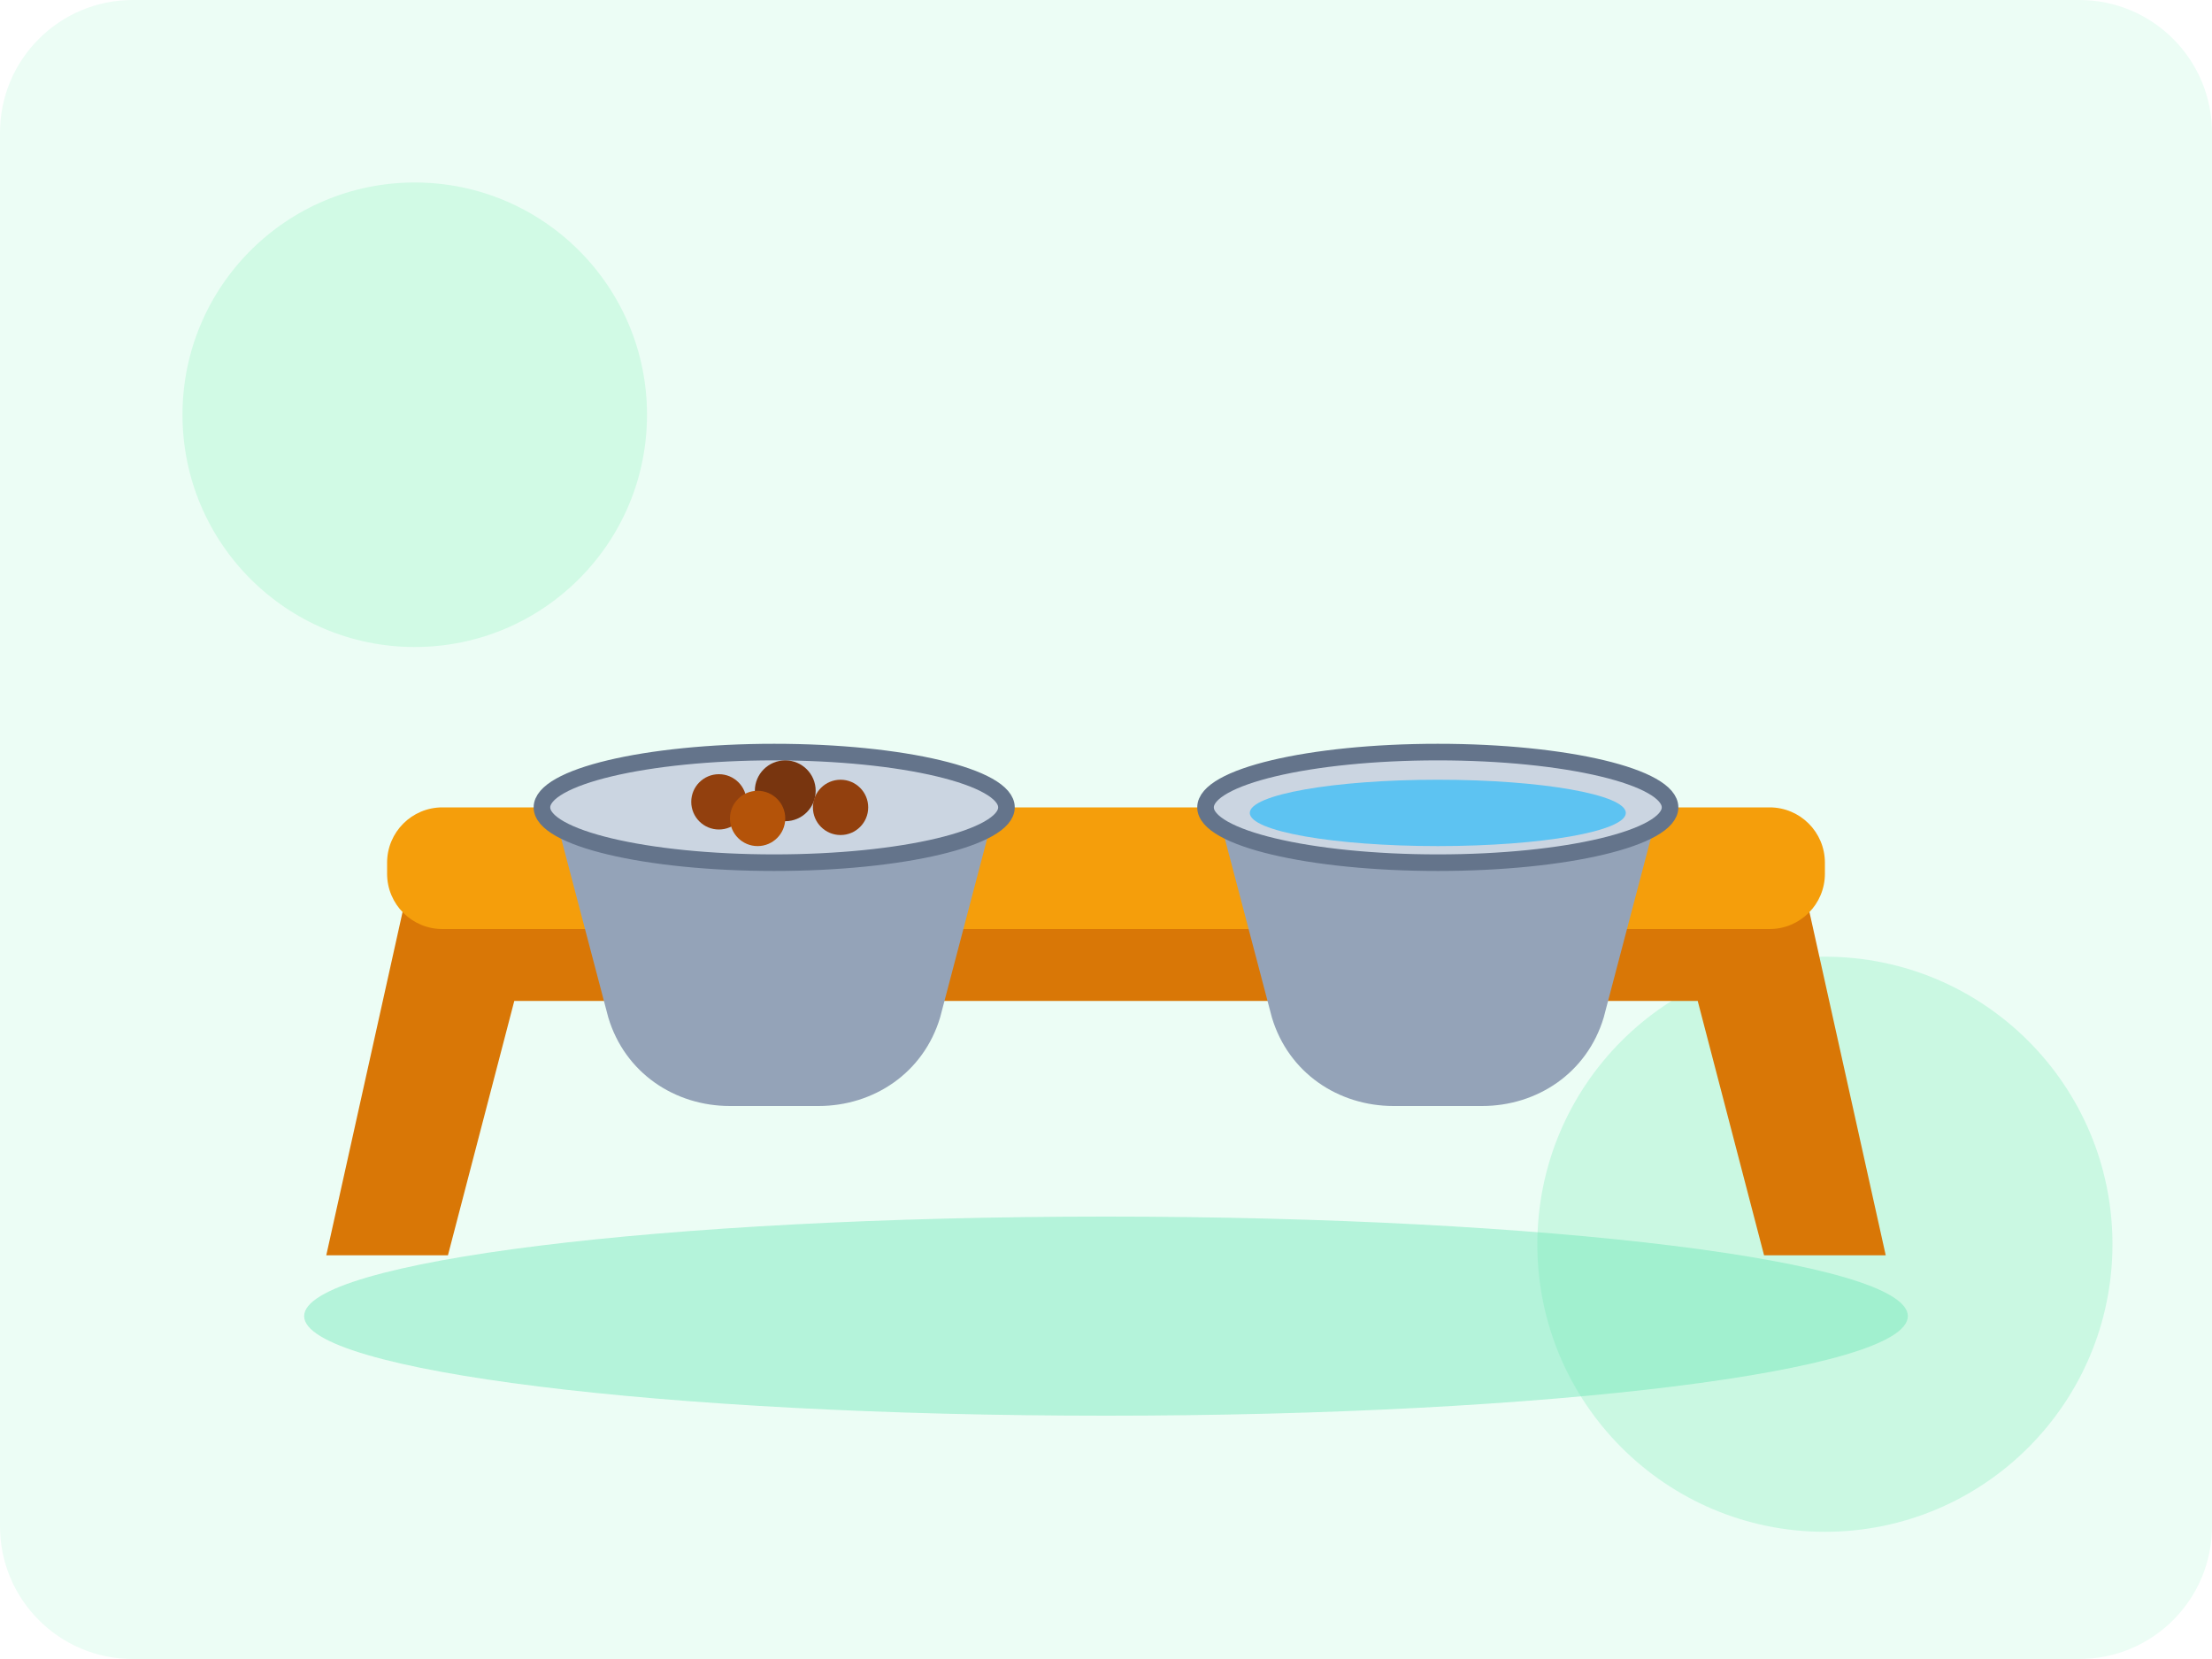
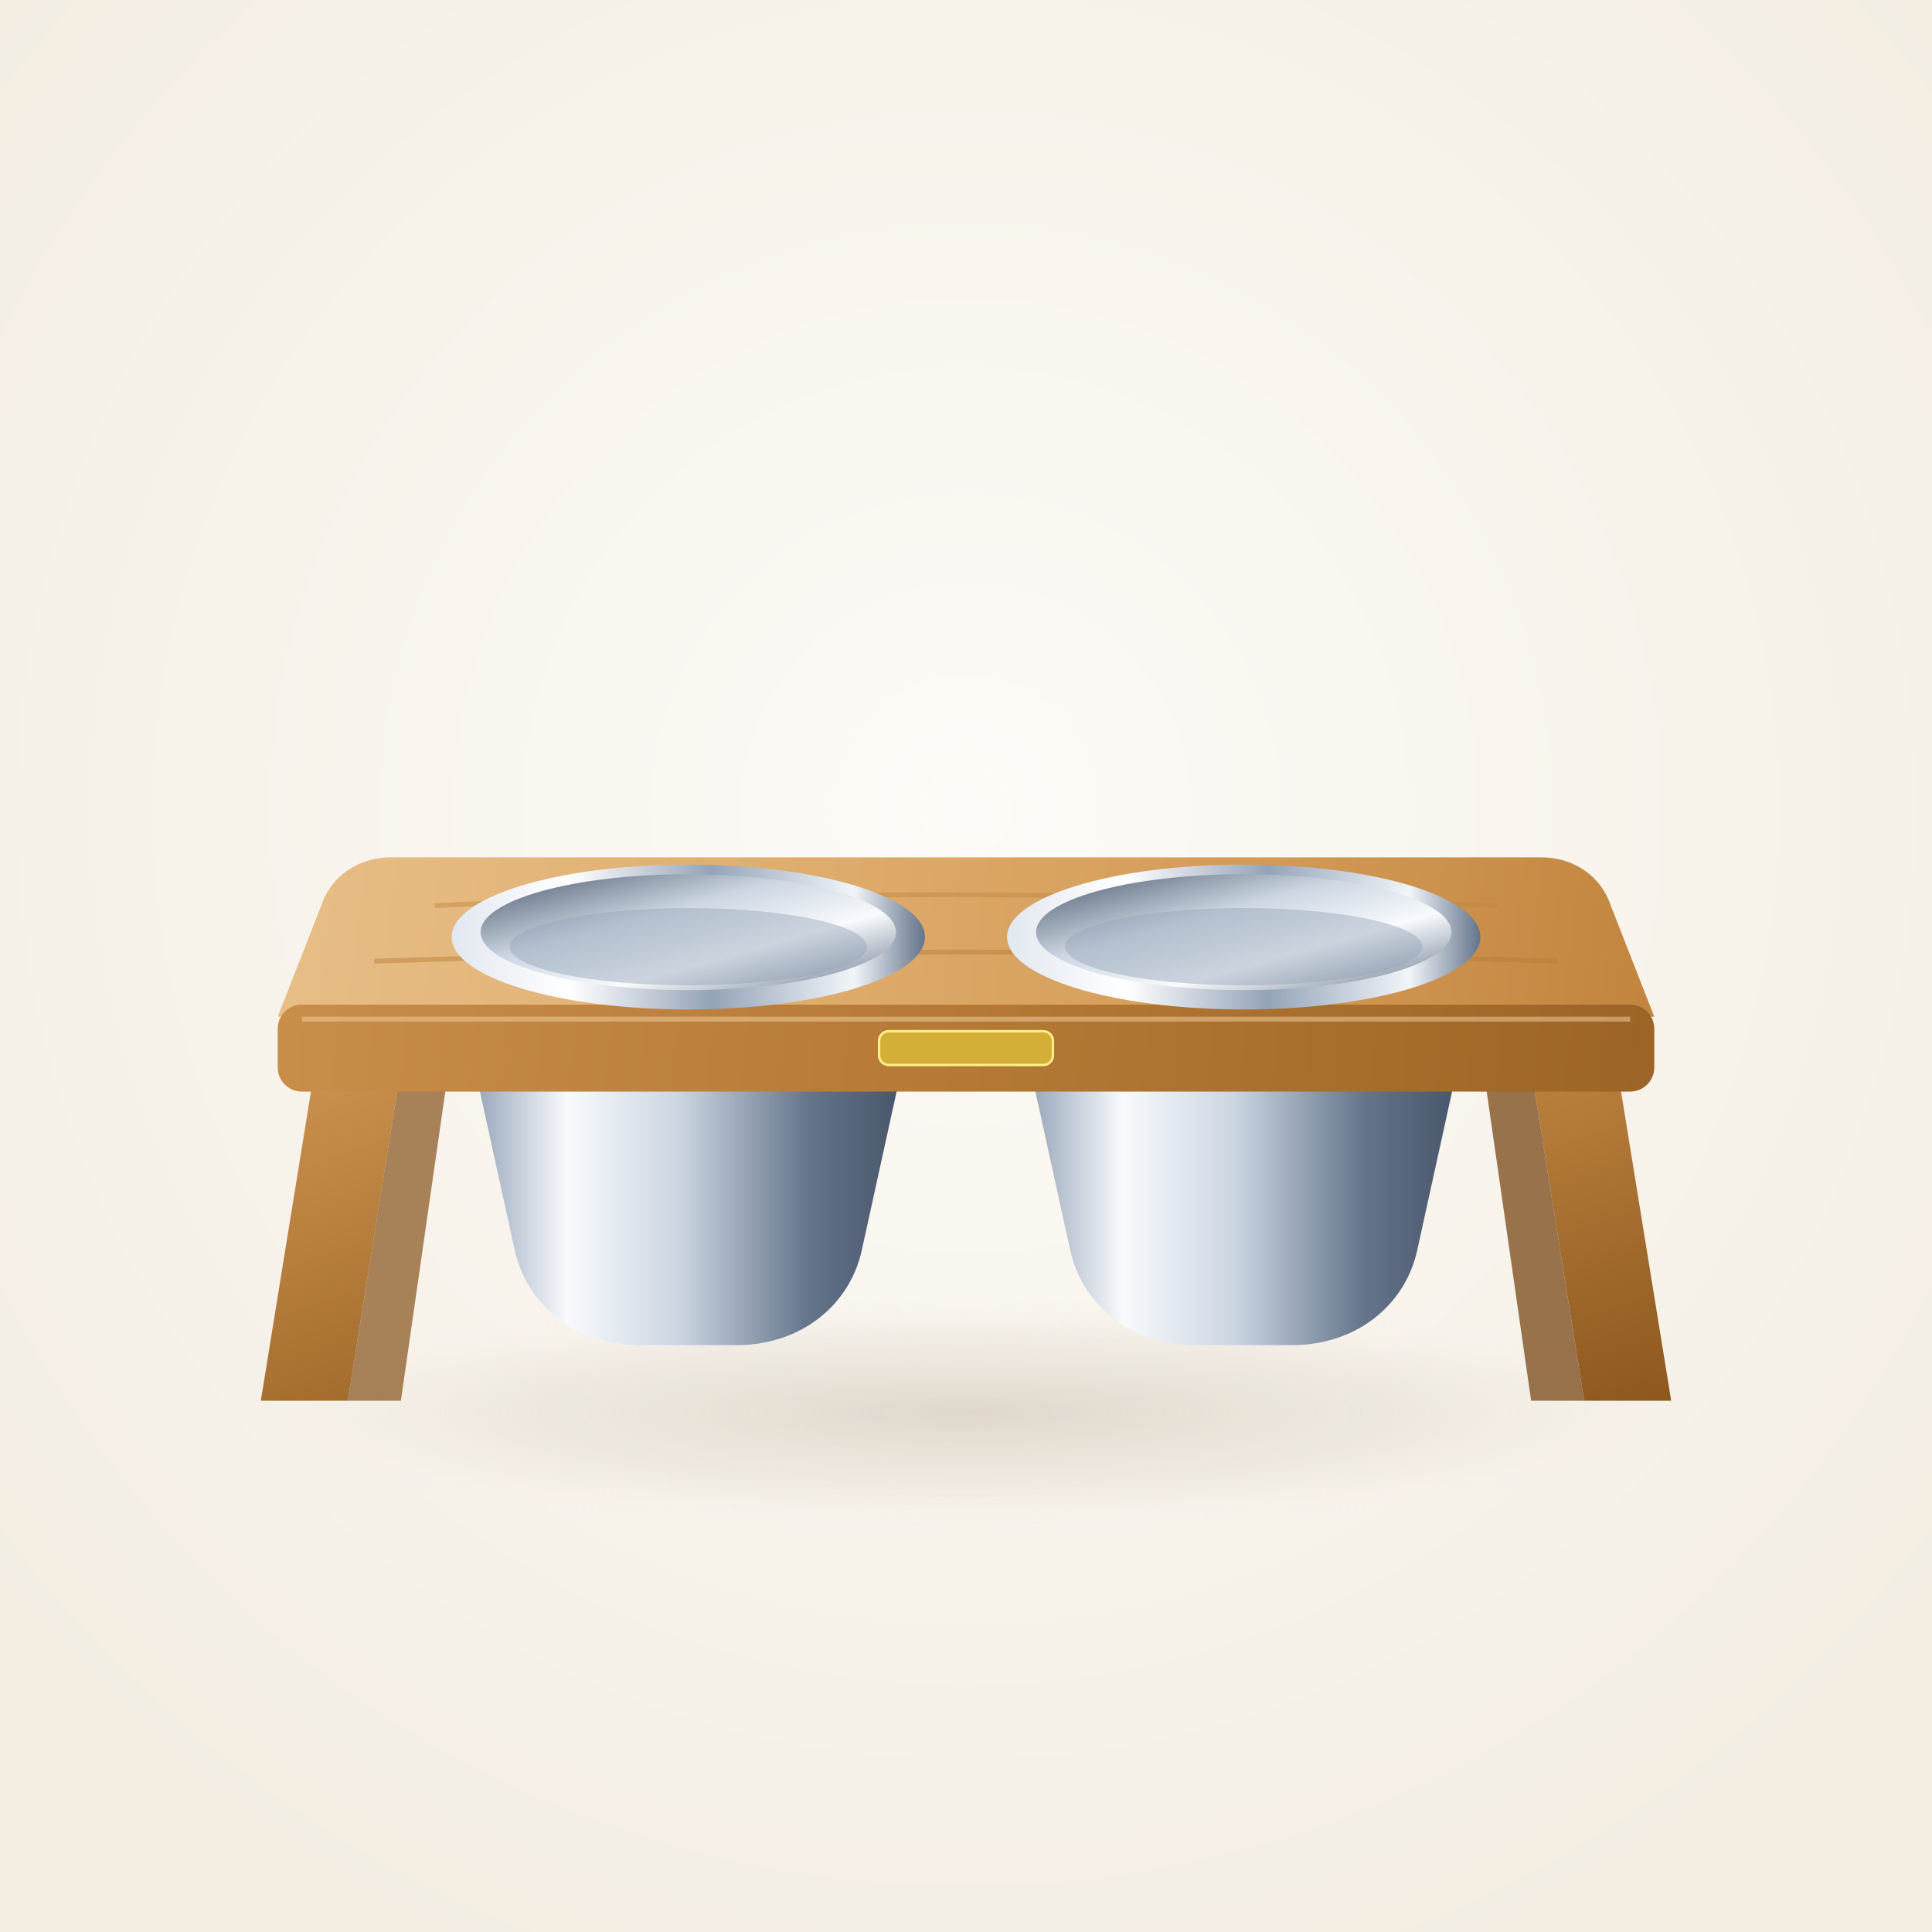
- <svg xmlns="http://www.w3.org/2000/svg" viewBox="0 0 400 300" fill="none">
-   <rect width="400" height="300" rx="24" fill="#ecfdf5" />
-   <circle cx="75" cy="75" r="42" fill="#d1fae5" />
-   <circle cx="330" cy="225" r="52" fill="#a7f3d0" opacity="0.5" />
-   <ellipse cx="200" cy="238" rx="145" ry="18" fill="#6ee7b7" opacity="0.45" />
-   <path d="M75 155h250l16 72h-22l-12-46H93l-12 46H59l16-72z" fill="#d97706" />
-   <rect x="70" y="146" width="260" height="22" rx="10" fill="#f59e0b" />
-   <path d="M100 146h80l-10 38c-3 10-12 16-22 16h-16c-10 0-19-6-22-16l-10-38z" fill="#94a3b8" />
-   <ellipse cx="140" cy="146" rx="42" ry="10" fill="#cbd5e1" stroke="#64748b" stroke-width="3" />
-   <circle cx="130" cy="145" r="5" fill="#92400e" />
-   <circle cx="142" cy="143" r="5.5" fill="#78350f" />
-   <circle cx="152" cy="146" r="5" fill="#92400e" />
-   <circle cx="137" cy="148" r="5" fill="#b45309" />
-   <path d="M220 146h80l-10 38c-3 10-12 16-22 16h-16c-10 0-19-6-22-16l-10-38z" fill="#94a3b8" />
-   <ellipse cx="260" cy="146" rx="42" ry="10" fill="#cbd5e1" stroke="#64748b" stroke-width="3" />
-   <ellipse cx="260" cy="147" rx="34" ry="6" fill="#38bdf8" opacity="0.75" />
+ <svg xmlns="http://www.w3.org/2000/svg" viewBox="0 0 800 800" fill="none">
+   <defs>
+     <radialGradient id="studioBg" cx="50%" cy="42%" r="65%">
+       <stop offset="0%" stop-color="#fdfbf7" />
+       <stop offset="100%" stop-color="#f3ede2" />
+     </radialGradient>
+     <radialGradient id="floorShadow" cx="50%" cy="50%" r="50%">
+       <stop offset="0%" stop-color="#c9bfb0" stop-opacity="0.55" />
+       <stop offset="65%" stop-color="#d8cfc2" stop-opacity="0.25" />
+       <stop offset="100%" stop-color="#f3ede2" stop-opacity="0" />
+     </radialGradient>
+     <linearGradient id="bambooTop" x1="120" y1="360" x2="680" y2="430" gradientUnits="userSpaceOnUse">
+       <stop offset="0%" stop-color="#e7be87" />
+       <stop offset="35%" stop-color="#dfae6f" />
+       <stop offset="70%" stop-color="#d49b56" />
+       <stop offset="100%" stop-color="#c28540" />
+     </linearGradient>
+     <linearGradient id="bambooFront" x1="120" y1="410" x2="680" y2="465" gradientUnits="userSpaceOnUse">
+       <stop offset="0%" stop-color="#c88d48" />
+       <stop offset="50%" stop-color="#b57935" />
+       <stop offset="100%" stop-color="#9c6426" />
+     </linearGradient>
+     <linearGradient id="bambooLegL" x1="120" y1="410" x2="185" y2="590" gradientUnits="userSpaceOnUse">
+       <stop offset="0%" stop-color="#d49b56" />
+       <stop offset="100%" stop-color="#9e6627" />
+     </linearGradient>
+     <linearGradient id="bambooLegR" x1="620" y1="410" x2="680" y2="590" gradientUnits="userSpaceOnUse">
+       <stop offset="0%" stop-color="#c68b45" />
+       <stop offset="100%" stop-color="#8b561d" />
+     </linearGradient>
+     <linearGradient id="steelRim" x1="0" y1="0" x2="1" y2="0">
+       <stop offset="0%" stop-color="#e2e8f0" />
+       <stop offset="25%" stop-color="#ffffff" />
+       <stop offset="55%" stop-color="#94a3b8" />
+       <stop offset="85%" stop-color="#f1f5f9" />
+       <stop offset="100%" stop-color="#64748b" />
+     </linearGradient>
+     <linearGradient id="steelBowlBody" x1="0" y1="0" x2="1" y2="0">
+       <stop offset="0%" stop-color="#94a3b8" />
+       <stop offset="22%" stop-color="#f8fafc" />
+       <stop offset="48%" stop-color="#cbd5e1" />
+       <stop offset="78%" stop-color="#64748b" />
+       <stop offset="100%" stop-color="#475569" />
+     </linearGradient>
+     <linearGradient id="steelInside" x1="0" y1="0" x2="1" y2="1">
+       <stop offset="0%" stop-color="#475569" />
+       <stop offset="38%" stop-color="#cbd5e1" />
+       <stop offset="65%" stop-color="#f8fafc" />
+       <stop offset="100%" stop-color="#64748b" />
+     </linearGradient>
+   </defs>
+   <rect width="800" height="800" fill="url(#studioBg)" />
+   <ellipse cx="400" cy="585" rx="310" ry="48" fill="url(#floorShadow)" />
+   <path d="M195 435h180l-18 82c-5 24-26 40-52 40h-40c-26 0-47-16-52-40l-18-82z" fill="url(#steelBowlBody)" />
+   <path d="M425 435h180l-18 82c-5 24-26 40-52 40h-40c-26 0-47-16-52-40l-18-82z" fill="url(#steelBowlBody)" />
+   <path d="M138 395l34 10-28 175h-36l30-185z" fill="url(#bambooLegL)" />
+   <path d="M172 405l18 8-24 167h-22l28-175z" fill="#85511a" opacity="0.7" />
+   <path d="M662 395l-34 10 28 175h36l-30-185z" fill="url(#bambooLegR)" />
+   <path d="M628 405l-18 8 24 167h22l-28-175z" fill="#784715" opacity="0.75" />
+   <path d="M162 355h476c14 0 25 8 29 20l18 46H115l18-46c4-12 15-20 29-20z" fill="url(#bambooTop)" />
+   <path d="M180 375c120-6 280-6 440 0" stroke="#c28540" stroke-width="2" opacity="0.45" />
+   <path d="M155 398c150-5 330-5 490 0" stroke="#b57935" stroke-width="2" opacity="0.45" />
+   <rect x="115" y="416" width="570" height="36" rx="10" fill="url(#bambooFront)" />
+   <line x1="125" y1="422" x2="675" y2="422" stroke="#f3d2a2" stroke-width="2" opacity="0.5" />
+   <rect x="364" y="427" width="72" height="14" rx="4" fill="#d4af37" stroke="#fef08a" stroke-width="1" />
+   <ellipse cx="285" cy="388" rx="98" ry="30" fill="url(#steelRim)" />
+   <ellipse cx="285" cy="386" rx="86" ry="24" fill="url(#steelInside)" />
+   <ellipse cx="285" cy="392" rx="74" ry="16" fill="#94a3b8" opacity="0.45" />
+   <ellipse cx="515" cy="388" rx="98" ry="30" fill="url(#steelRim)" />
+   <ellipse cx="515" cy="386" rx="86" ry="24" fill="url(#steelInside)" />
+   <ellipse cx="515" cy="392" rx="74" ry="16" fill="#94a3b8" opacity="0.45" />
</svg>
